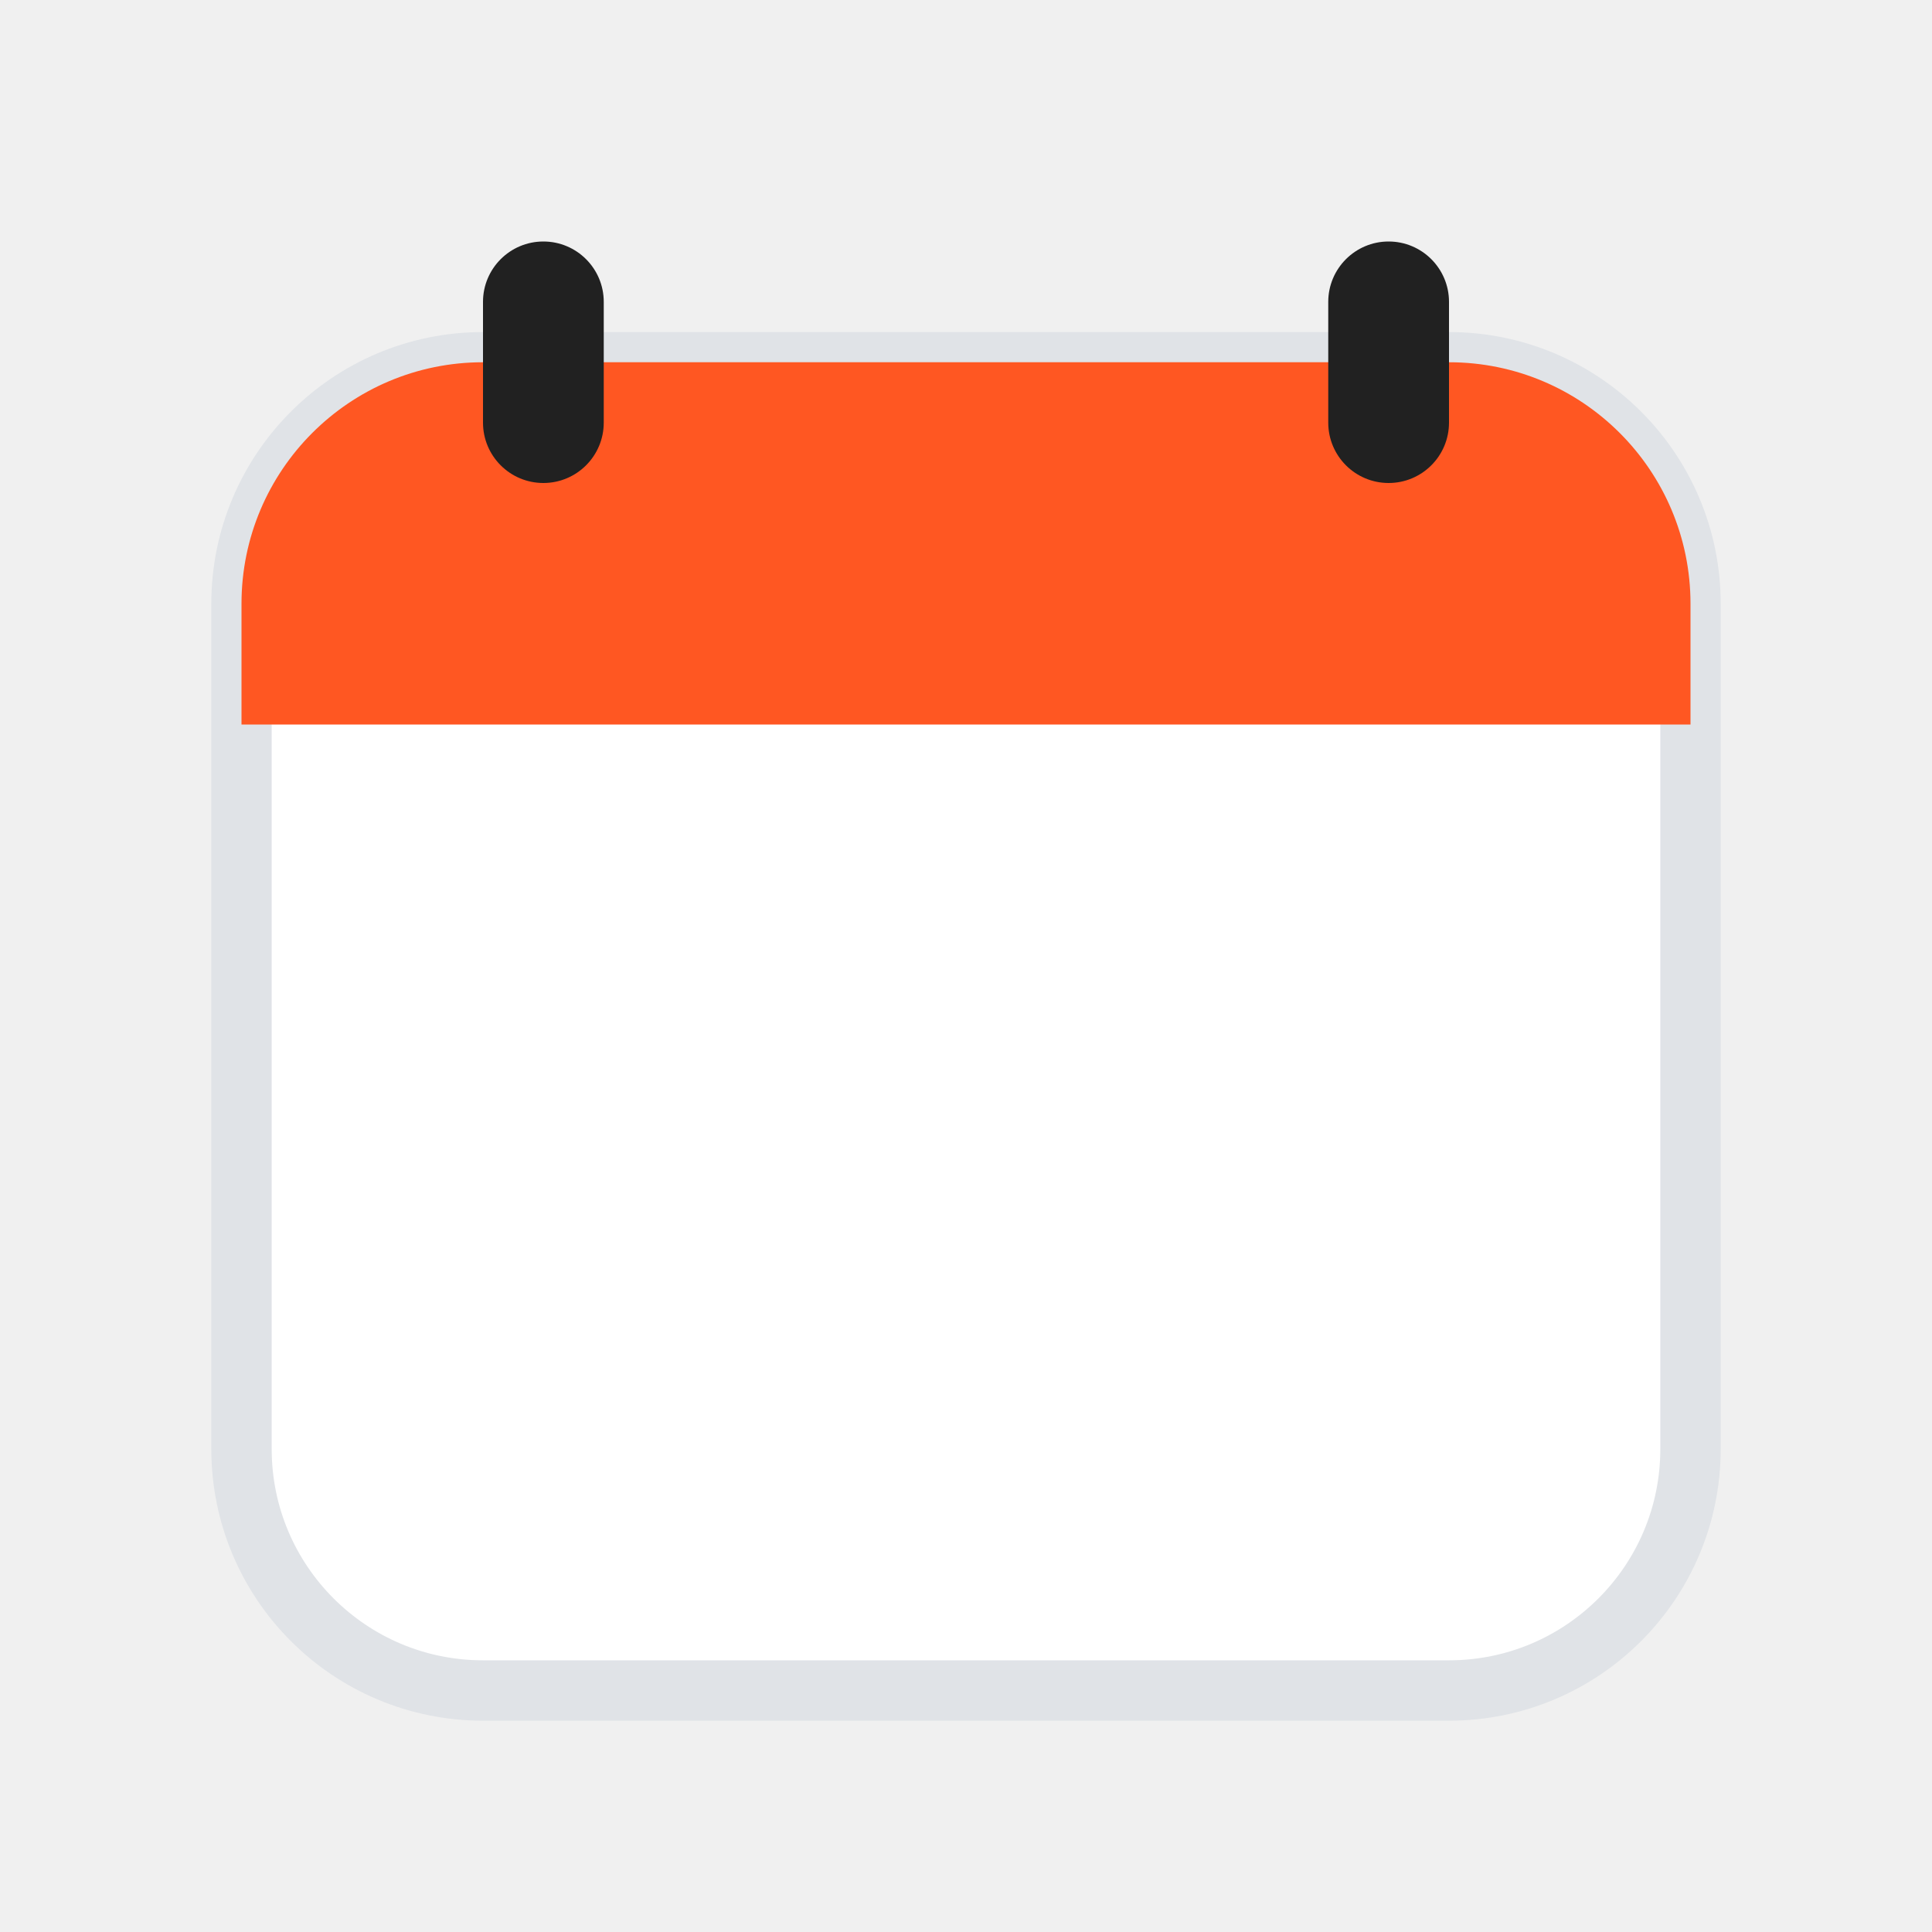
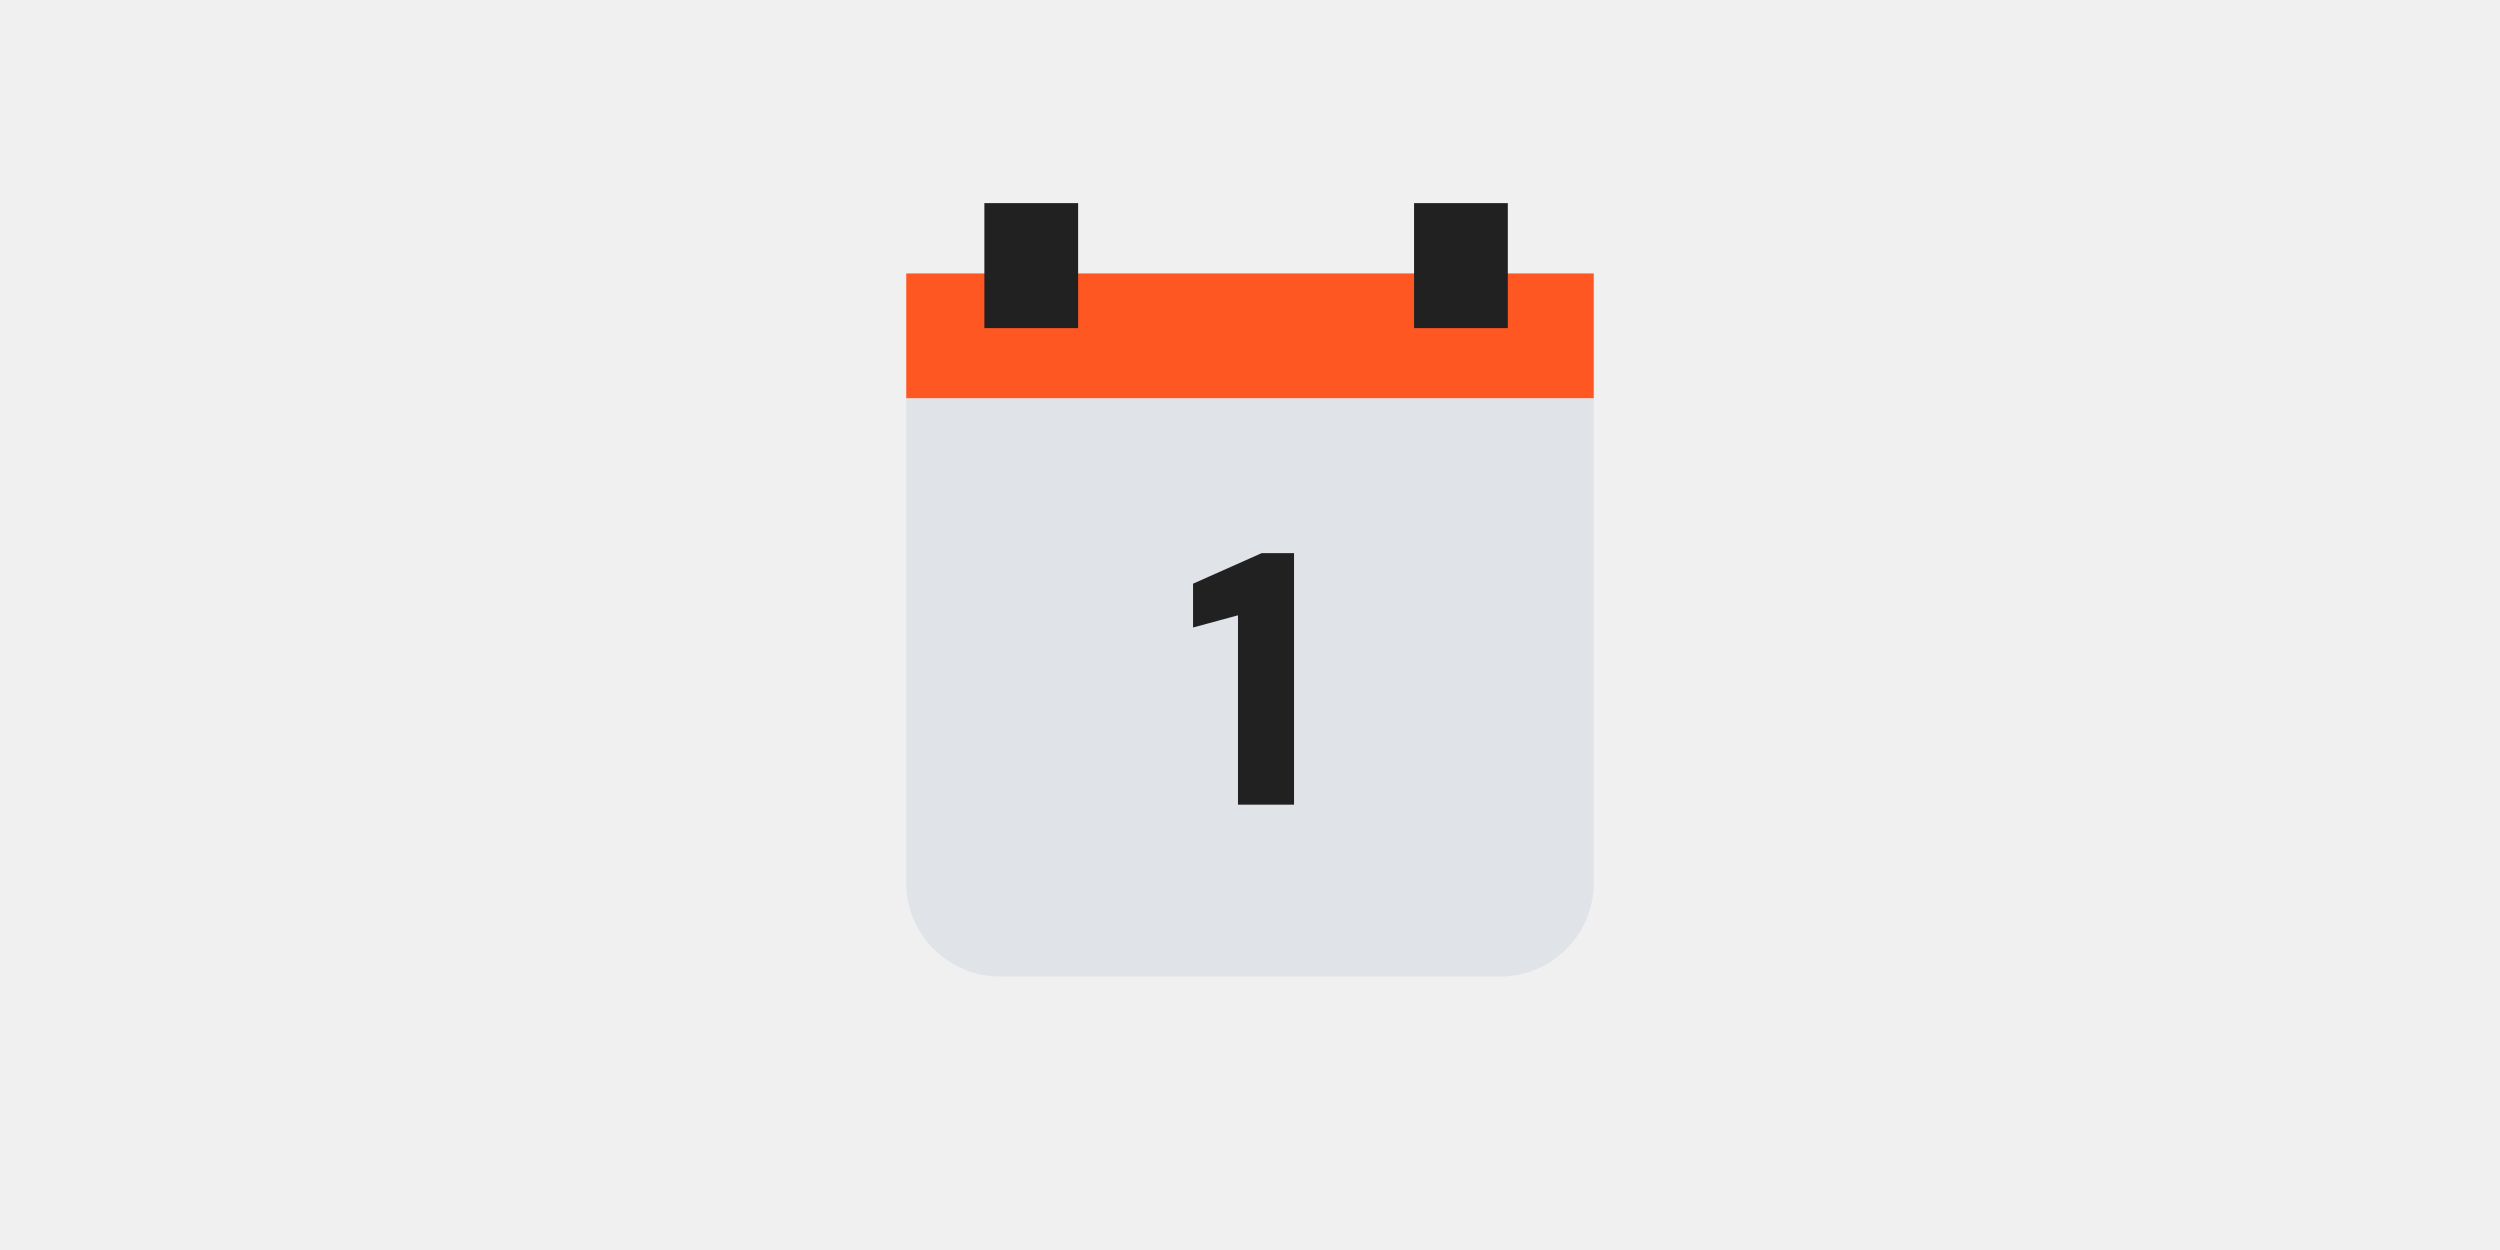
- <svg xmlns="http://www.w3.org/2000/svg" width="32" height="32" viewBox="0 0 32 32" fill="none">
-   <rect x="4" y="6" width="24" height="22" rx="4" fill="white" stroke="#E0E3E7" stroke-width="1" />
-   <path d="M4 10C4 7.791 5.791 6 8 6H24C26.209 6 28 7.791 28 10V12H4V10Z" fill="#FF5722" />
-   <rect x="8" y="4" width="2" height="4" rx="1" fill="#212121" />
-   <rect x="22" y="4" width="2" height="4" rx="1" fill="#212121" />
+ <svg xmlns="http://www.w3.org/2000/svg" width="320" height="160" viewBox="0 0 320 160" fill="none">
+   <rect x="116" y="35" width="88" height="16" fill="#FF5722" />
+   <path d="M116 113C116 119.627 121.373 125 128 125H192C198.627 125 204 119.627 204 113V51H116V113Z" fill="#E0E3E7" />
+   <rect x="126" y="26" width="12" height="16" fill="#212121" />
+   <rect x="181" y="26" width="12" height="16" fill="#212121" />
+   <path d="M158.461 103V78.758L152.711 80.322V74.71L161.497 70.8H165.637V103H158.461Z" fill="#212121" />
</svg>
